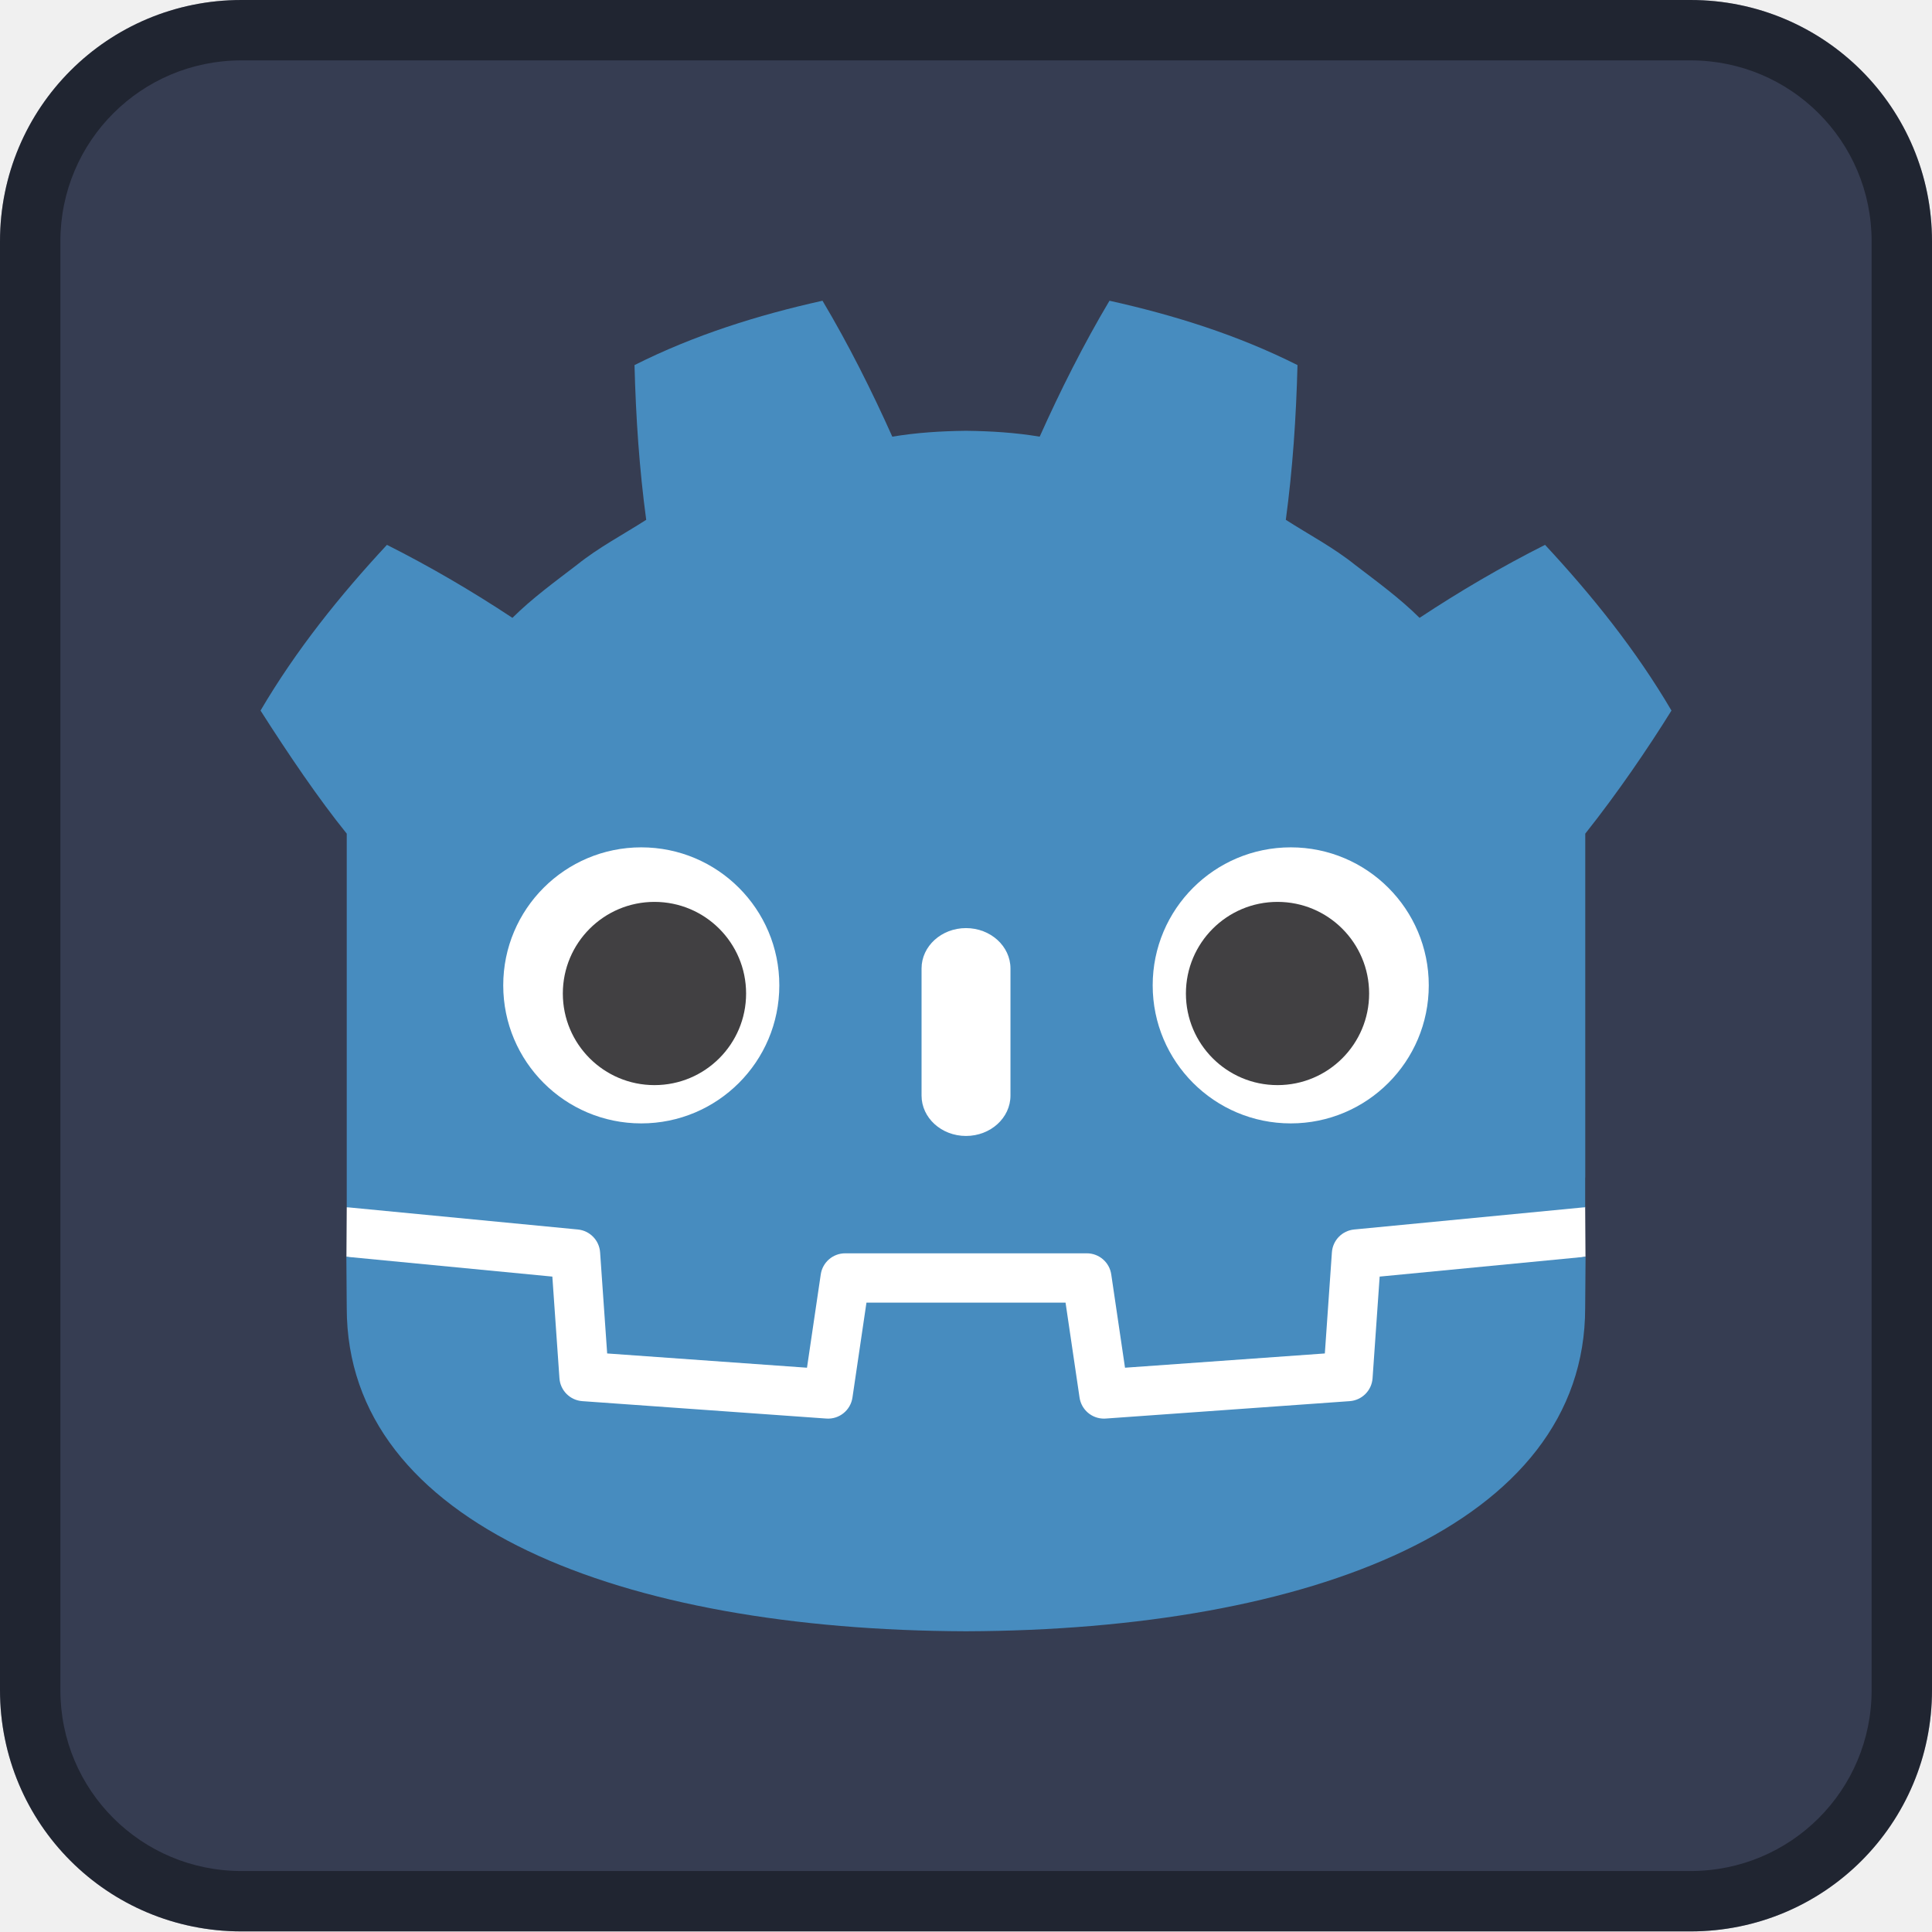
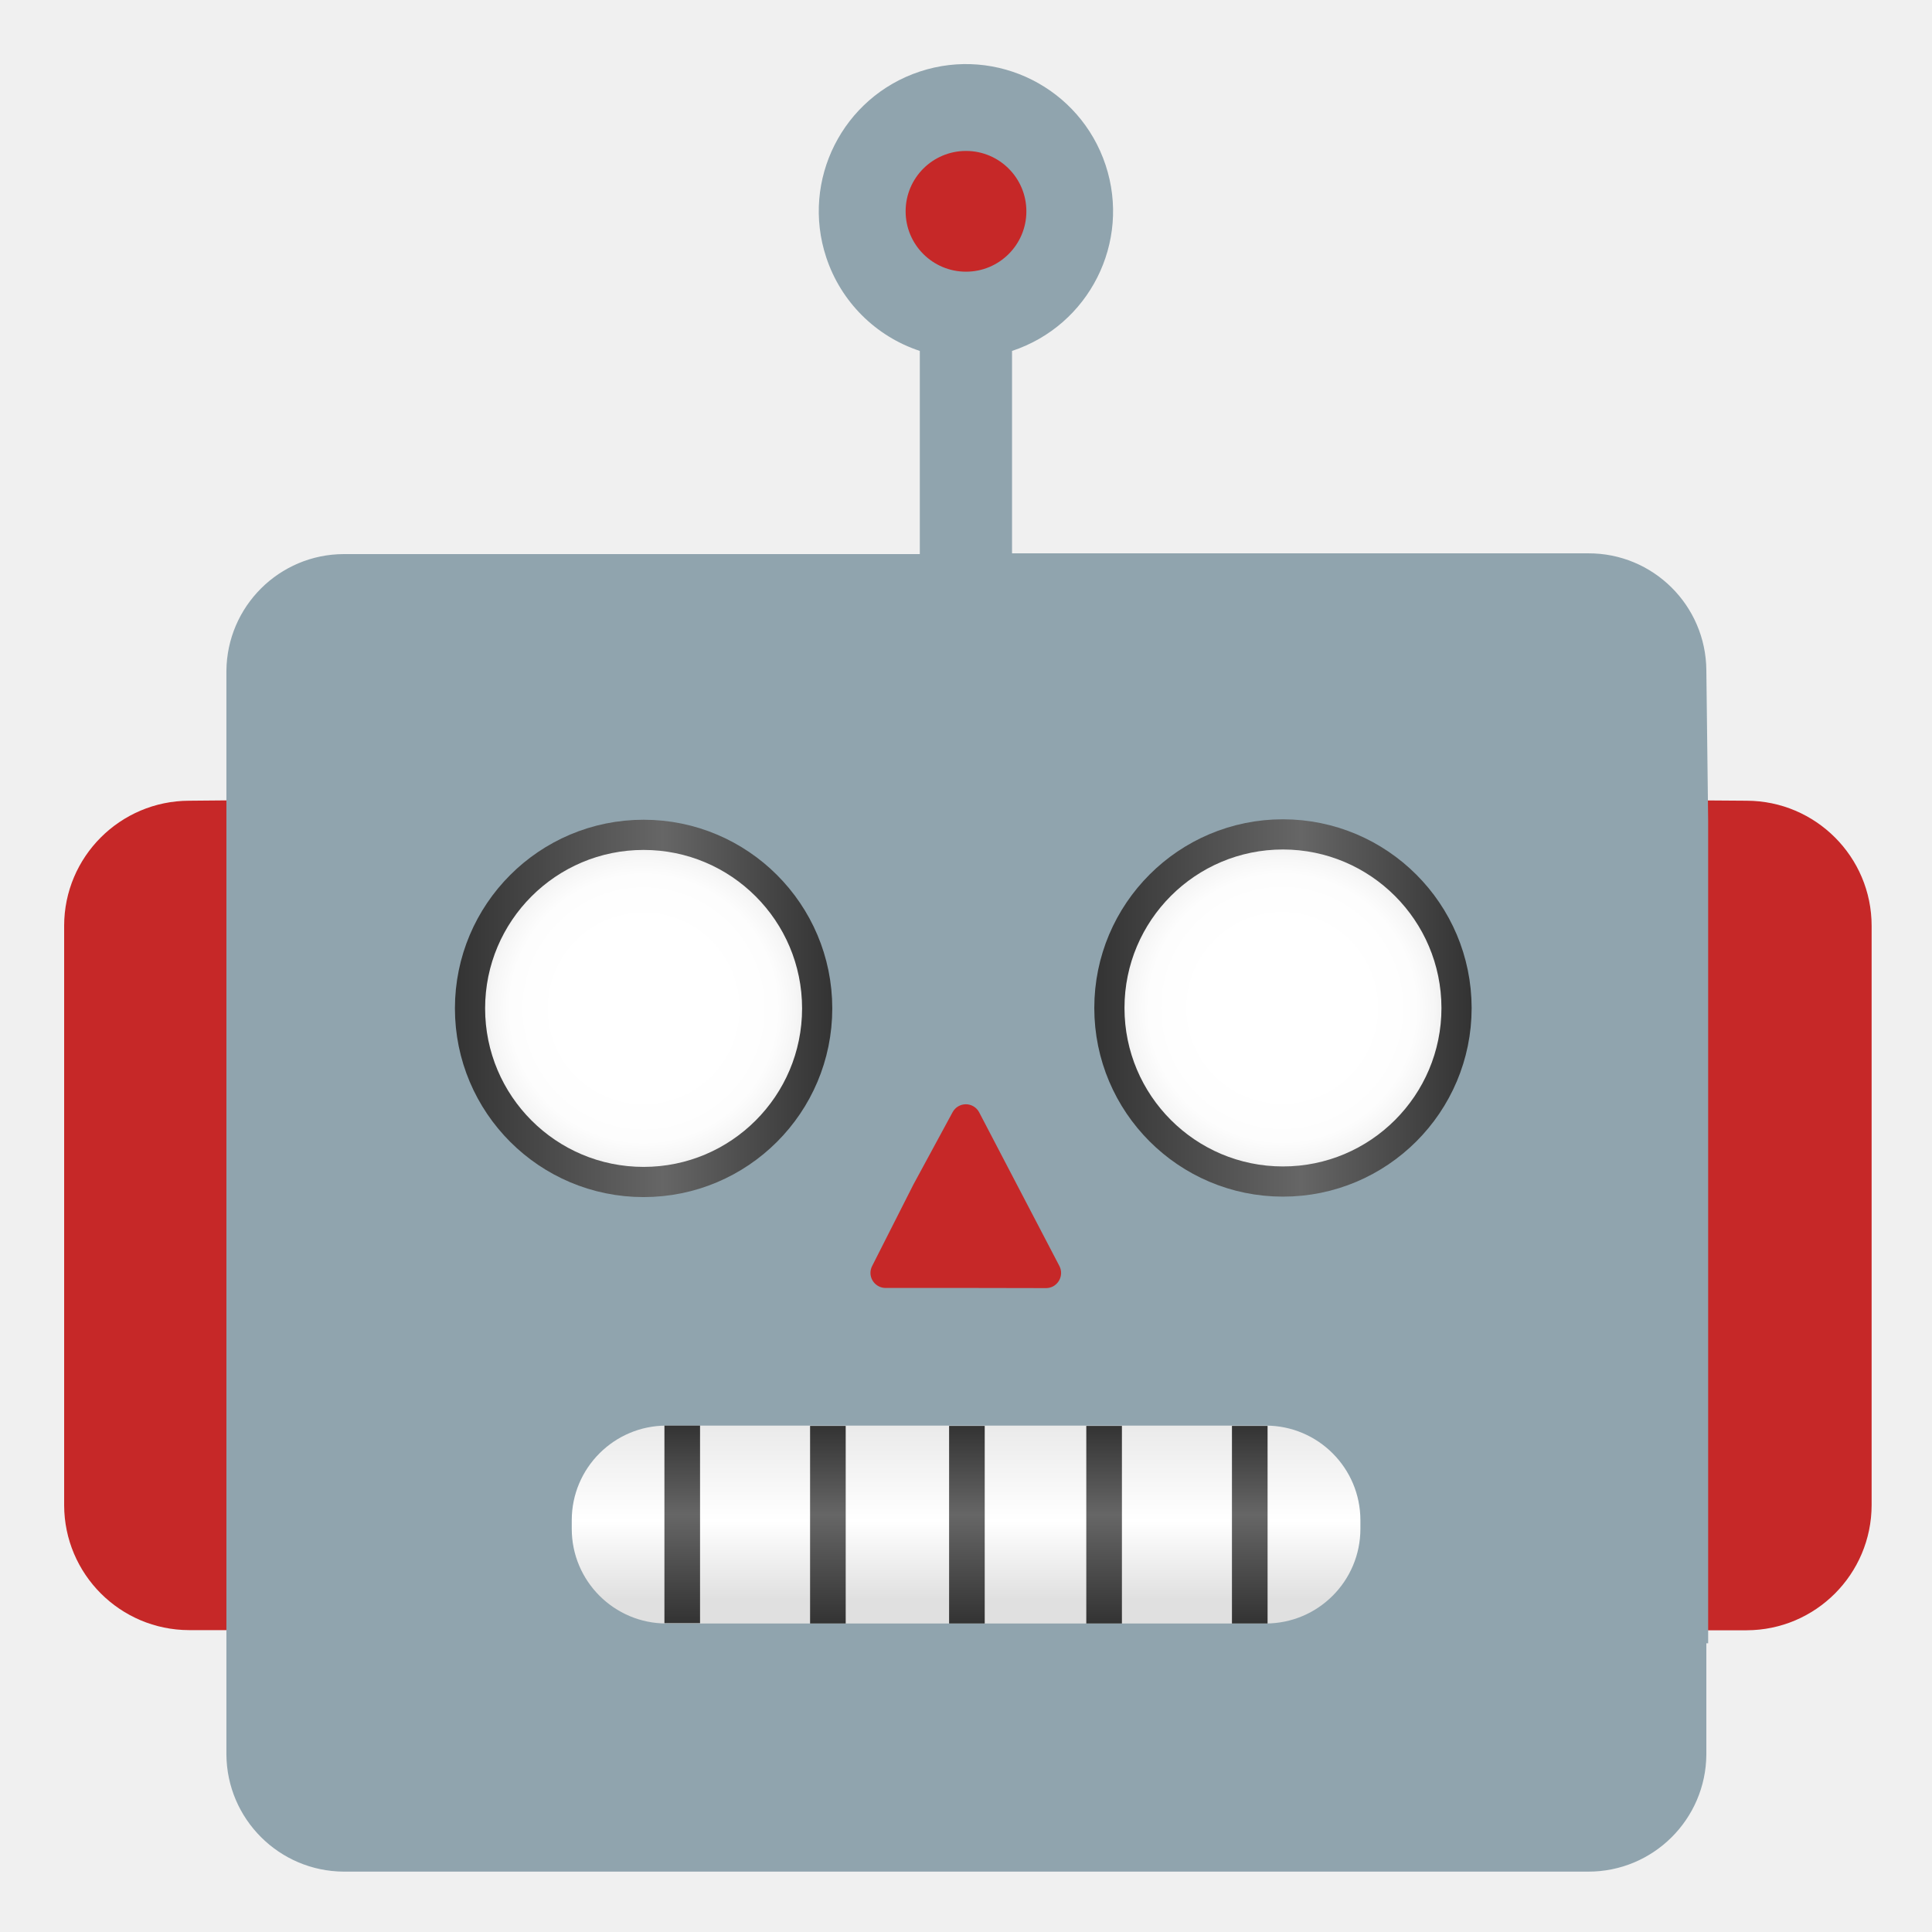
- <svg xmlns="http://www.w3.org/2000/svg" height="128" width="128">
-   <g transform="translate(32 32)">
-     <path d="m-16-32c-8.86 0-16 7.13-16 15.99v95.98c0 8.86 7.13 15.99 16 15.99h96c8.86 0 16-7.13 16-15.99v-95.98c0-8.85-7.14-15.99-16-15.99z" fill="#363d52" />
-     <path d="m-16-32c-8.86 0-16 7.13-16 15.99v95.98c0 8.86 7.13 15.99 16 15.99h96c8.86 0 16-7.13 16-15.99v-95.98c0-8.85-7.14-15.99-16-15.99zm0 4h96c6.64 0 12 5.35 12 11.99v95.98c0 6.64-5.35 11.99-12 11.99h-96c-6.64 0-12-5.35-12-11.99v-95.98c0-6.64 5.36-11.99 12-11.99z" fill-opacity=".4" />
-   </g>
-   <g stroke-width="9.927" transform="matrix(.1007308 0 0 .1007308 12.42592 2.256365)">
-     <path d="m0 0s-.325 1.994-.515 1.976l-36.182-3.491c-2.879-.278-5.115-2.574-5.317-5.459l-.994-14.247-27.992-1.997-1.904 12.912c-.424 2.872-2.932 5.037-5.835 5.037h-38.188c-2.902 0-5.41-2.165-5.834-5.037l-1.905-12.912-27.992 1.997-.994 14.247c-.202 2.886-2.438 5.182-5.317 5.46l-36.2 3.49c-.187.018-.324-1.978-.511-1.978l-.049-7.83 30.658-4.944 1.004-14.374c.203-2.91 2.551-5.263 5.463-5.472l38.551-2.75c.146-.01.29-.016.434-.016 2.897 0 5.401 2.166 5.825 5.038l1.959 13.286h28.005l1.959-13.286c.423-2.871 2.93-5.037 5.831-5.037.142 0 .284.005.423.015l38.556 2.75c2.911.209 5.26 2.562 5.463 5.472l1.003 14.374 30.645 4.966z" fill="#fff" transform="matrix(4.162611 0 0 -4.162611 919.2406 771.6719)" />
-     <path d="m0 0v-47.514-6.035-5.492c.108-.001.216-.005.323-.015l36.196-3.49c1.896-.183 3.382-1.709 3.514-3.609l1.116-15.978 31.574-2.253 2.175 14.747c.282 1.912 1.922 3.329 3.856 3.329h38.188c1.933 0 3.573-1.417 3.855-3.329l2.175-14.747 31.575 2.253 1.115 15.978c.133 1.9 1.618 3.425 3.514 3.609l36.182 3.49c.107.01.214.014.322.015v4.711l.015.005v54.325c5.097 6.416 9.923 13.494 13.621 19.449-5.651 9.62-12.575 18.217-19.976 26.182-6.864-3.455-13.531-7.369-19.828-11.534-3.151 3.132-6.7 5.694-10.186 8.372-3.425 2.751-7.285 4.768-10.946 7.118 1.09 8.117 1.629 16.108 1.846 24.448-9.446 4.754-19.519 7.906-29.708 10.17-4.068-6.837-7.788-14.241-11.028-21.479-3.842.642-7.702.88-11.567.926v.006c-.027 0-.052-.006-.075-.006-.024 0-.049.006-.073.006v-.006c-3.872-.046-7.729-.284-11.572-.926-3.238 7.238-6.956 14.642-11.03 21.479-10.184-2.264-20.258-5.416-29.703-10.17.216-8.34.755-16.331 1.848-24.448-3.668-2.35-7.523-4.367-10.949-7.118-3.481-2.678-7.036-5.24-10.188-8.372-6.297 4.165-12.962 8.079-19.828 11.534-7.401-7.965-14.321-16.562-19.974-26.182 4.443-6.974 9.208-13.983 13.621-19.449z" fill="#478cbf" transform="matrix(4.162611 0 0 -4.162611 104.6989 525.907)" />
-     <path d="m0 0-1.121-16.063c-.135-1.936-1.675-3.477-3.611-3.616l-38.555-2.751c-.094-.007-.188-.01-.281-.01-1.916 0-3.569 1.406-3.852 3.33l-2.211 14.994h-31.459l-2.211-14.994c-.297-2.018-2.101-3.469-4.133-3.32l-38.555 2.751c-1.936.139-3.476 1.68-3.611 3.616l-1.121 16.063-32.547 3.138c.015-3.498.06-7.33.06-8.093 0-34.374 43.605-50.896 97.781-51.086h.066.067c54.176.19 97.766 16.712 97.766 51.086 0 .777.047 4.593.063 8.093z" fill="#478cbf" transform="matrix(4.162611 0 0 -4.162611 784.0714 817.2428)" />
-     <path d="m0 0c0-12.052-9.765-21.815-21.813-21.815-12.042 0-21.81 9.763-21.81 21.815 0 12.044 9.768 21.802 21.81 21.802 12.048 0 21.813-9.758 21.813-21.802" fill="#fff" transform="matrix(4.162611 0 0 -4.162611 389.2148 625.671)" />
-     <path d="m0 0c0-7.994-6.479-14.473-14.479-14.473-7.996 0-14.479 6.479-14.479 14.473s6.483 14.479 14.479 14.479c8 0 14.479-6.485 14.479-14.479" fill="#414042" transform="matrix(4.162611 0 0 -4.162611 367.3669 631.0568)" />
-     <path d="m0 0c-3.878 0-7.021 2.858-7.021 6.381v20.081c0 3.52 3.143 6.381 7.021 6.381s7.028-2.861 7.028-6.381v-20.081c0-3.523-3.15-6.381-7.028-6.381" fill="#fff" transform="matrix(4.162611 0 0 -4.162611 511.9934 724.7395)" />
-     <path d="m0 0c0-12.052 9.765-21.815 21.815-21.815 12.041 0 21.808 9.763 21.808 21.815 0 12.044-9.767 21.802-21.808 21.802-12.05 0-21.815-9.758-21.815-21.802" fill="#fff" transform="matrix(4.162611 0 0 -4.162611 634.7871 625.671)" />
-     <path d="m0 0c0-7.994 6.477-14.473 14.471-14.473 8.002 0 14.479 6.479 14.479 14.473s-6.477 14.479-14.479 14.479c-7.994 0-14.471-6.485-14.471-14.479" fill="#414042" transform="matrix(4.162611 0 0 -4.162611 656.6406 631.0568)" />
+ <svg xmlns="http://www.w3.org/2000/svg" width="128px" height="128px" viewBox="0 0 128 128" aria-hidden="true" role="img" class="iconify iconify--noto" preserveAspectRatio="xMidYMid meet" fill="#000000">
+   <g id="SVGRepo_bgCarrier" stroke-width="0" />
+   <g id="SVGRepo_tracerCarrier" stroke-linecap="round" stroke-linejoin="round" />
+   <g id="SVGRepo_iconCarrier">
+     <path d="M12.53 53.05c-4.57.01-8.28 3.72-8.28 8.29v38.38a8.297 8.297 0 0 0 8.28 8.28h5.55V53l-5.55.05z" fill="#c62828"> </path>
+     <path d="M115.72 53.05c4.57.01 8.28 3.72 8.28 8.29v38.38c-.01 4.57-3.71 8.28-8.28 8.29h-5.55v-55l5.55.04z" fill="#c62828"> </path>
+     <path d="M113.17 54.41l-.12-10c-.03-4.3-3.53-7.77-7.83-7.75H67.05V23.25c5.11-1.69 7.89-7.2 6.2-12.31c-1.69-5.11-7.2-7.89-12.31-6.2s-7.89 7.2-6.2 12.31a9.743 9.743 0 0 0 6.2 6.2v13.46H22.78c-4.28.01-7.75 3.47-7.78 7.75v71.78c.03 4.28 3.5 7.74 7.78 7.76h82.44c4.3.01 7.8-3.46 7.83-7.76v-7.37h.12V54.41z" fill="#90a4ae"> </path>
+     <path d="M64 18c-2.21 0-4-1.79-4-4s1.79-4 4-4s4 1.79 4 4s-1.79 4-4 4z" fill="#c62828"> </path>
+     <g>
+       <linearGradient id="IconifyId17ecdb2904d178eab19904" gradientUnits="userSpaceOnUse" x1="64.005" y1="22.44" x2="64.005" y2="35.55" gradientTransform="matrix(1 0 0 -1 0 130)">
+         <stop offset=".12" stop-color="#e0e0e0"> </stop>
+         <stop offset=".52" stop-color="#ffffff"> </stop>
+         <stop offset="1" stop-color="#eaeaea"> </stop>
+       </linearGradient>
+       <path d="M44.15 94.45h39.71c3.46 0 6.27 2.81 6.27 6.27v.57c0 3.46-2.81 6.27-6.27 6.27H44.15c-3.46 0-6.27-2.81-6.27-6.27v-.57c0-3.46 2.81-6.27 6.27-6.27z" fill="url(#IconifyId17ecdb2904d178eab19904)"> </path>
+       <linearGradient id="IconifyId17ecdb2904d178eab19905" gradientUnits="userSpaceOnUse" x1="54.85" y1="22.44" x2="54.85" y2="35.53" gradientTransform="matrix(1 0 0 -1 0 130)">
+         <stop offset="0" stop-color="#333"> </stop>
+         <stop offset=".55" stop-color="#666"> </stop>
+         <stop offset="1" stop-color="#333"> </stop>
+       </linearGradient>
+       <path fill="url(#IconifyId17ecdb2904d178eab19905)" d="M53.67 94.47h2.36v13.09h-2.36z"> </path>
+       <linearGradient id="IconifyId17ecdb2904d178eab19906" gradientUnits="userSpaceOnUse" x1="64.06" y1="22.44" x2="64.06" y2="35.53" gradientTransform="matrix(1 0 0 -1 0 130)">
+         <stop offset="0" stop-color="#333"> </stop>
+         <stop offset=".55" stop-color="#666"> </stop>
+         <stop offset="1" stop-color="#333"> </stop>
+       </linearGradient>
+       <path fill="url(#IconifyId17ecdb2904d178eab19906)" d="M62.88 94.47h2.36v13.09h-2.36z"> </path>
+       <linearGradient id="IconifyId17ecdb2904d178eab19907" gradientUnits="userSpaceOnUse" x1="73.15" y1="22.44" x2="73.15" y2="35.53" gradientTransform="matrix(1 0 0 -1 0 130)">
+         <stop offset="0" stop-color="#333"> </stop>
+         <stop offset=".55" stop-color="#666"> </stop>
+         <stop offset="1" stop-color="#333"> </stop>
+       </linearGradient>
+       <path fill="url(#IconifyId17ecdb2904d178eab19907)" d="M71.97 94.47h2.36v13.09h-2.36z"> </path>
+       <linearGradient id="IconifyId17ecdb2904d178eab19908" gradientUnits="userSpaceOnUse" x1="82.8" y1="22.44" x2="82.8" y2="35.53" gradientTransform="matrix(1 0 0 -1 0 130)">
+         <stop offset="0" stop-color="#333"> </stop>
+         <stop offset=".55" stop-color="#666"> </stop>
+         <stop offset="1" stop-color="#333"> </stop>
+       </linearGradient>
+       <path fill="url(#IconifyId17ecdb2904d178eab19908)" d="M81.62 94.47h2.36v13.09h-2.36z"> </path>
+       <linearGradient id="IconifyId17ecdb2904d178eab19909" gradientUnits="userSpaceOnUse" x1="45.2" y1="22.46" x2="45.2" y2="35.55" gradientTransform="matrix(1 0 0 -1 0 130)">
+         <stop offset="0" stop-color="#333"> </stop>
+         <stop offset=".55" stop-color="#666"> </stop>
+         <stop offset="1" stop-color="#333"> </stop>
+       </linearGradient>
+       <path fill="url(#IconifyId17ecdb2904d178eab19909)" d="M44.02 94.45h2.36v13.09h-2.36z"> </path>
+       <g>
+         <path d="M64 85.33h-5.33c-.55 0-1-.45-1-1c0-.16.04-.31.11-.45l2.74-5.41l2.59-4.78a.996.996 0 0 1 1.76 0l2.61 5l2.71 5.19c.25.49.06 1.09-.43 1.35c-.14.07-.29.11-.45.11L64 85.33z" fill="#c62828"> </path>
+       </g>
+       <g>
+         <radialGradient id="IconifyId17ecdb2904d178eab19910" cx="42.64" cy="63.19" r="11.5" gradientTransform="matrix(1 0 0 -1 0 130)" gradientUnits="userSpaceOnUse">
+           <stop offset=".48" stop-color="#ffffff"> </stop>
+           <stop offset=".77" stop-color="#fdfdfd"> </stop>
+           <stop offset=".88" stop-color="#f6f6f6"> </stop>
+           <stop offset=".96" stop-color="#ebebeb"> </stop>
+           <stop offset="1" stop-color="#e0e0e0"> </stop>
+         </radialGradient>
+         <circle cx="42.64" cy="66.81" r="11.5" fill="url(#IconifyId17ecdb2904d178eab19910)"> </circle>
+         <linearGradient id="IconifyId17ecdb2904d178eab19911" gradientUnits="userSpaceOnUse" x1="30.14" y1="63.19" x2="55.14" y2="63.19" gradientTransform="matrix(1 0 0 -1 0 130)">
+           <stop offset="0" stop-color="#333"> </stop>
+           <stop offset=".55" stop-color="#666"> </stop>
+           <stop offset="1" stop-color="#333"> </stop>
+         </linearGradient>
+         <circle cx="42.64" cy="66.81" r="11.5" fill="none" stroke="url(#IconifyId17ecdb2904d178eab19911)" stroke-width="2" stroke-miterlimit="10"> </circle>
+         <radialGradient id="IconifyId17ecdb2904d178eab19912" cx="84.95" cy="63.22" r="11.5" gradientTransform="matrix(1 0 0 -1 0 130)" gradientUnits="userSpaceOnUse">
+           <stop offset=".48" stop-color="#ffffff"> </stop>
+           <stop offset=".77" stop-color="#fdfdfd"> </stop>
+           <stop offset=".88" stop-color="#f6f6f6"> </stop>
+           <stop offset=".96" stop-color="#ebebeb"> </stop>
+           <stop offset="1" stop-color="#e0e0e0"> </stop>
+         </radialGradient>
+         <path d="M85 55.28c-6.35 0-11.5 5.15-11.5 11.5s5.15 11.5 11.5 11.5s11.5-5.15 11.5-11.5c-.01-6.35-5.15-11.49-11.5-11.5z" fill="url(#IconifyId17ecdb2904d178eab19912)"> </path>
+         <linearGradient id="IconifyId17ecdb2904d178eab19913" gradientUnits="userSpaceOnUse" x1="72.45" y1="63.22" x2="97.45" y2="63.22" gradientTransform="matrix(1 0 0 -1 0 130)">
+           <stop offset="0" stop-color="#333"> </stop>
+           <stop offset=".55" stop-color="#666"> </stop>
+           <stop offset="1" stop-color="#333"> </stop>
+         </linearGradient>
+         <path d="M85 55.28c-6.35 0-11.5 5.15-11.5 11.5s5.15 11.5 11.5 11.5s11.5-5.15 11.5-11.5h0c-.01-6.35-5.15-11.49-11.5-11.5z" fill="none" stroke="url(#IconifyId17ecdb2904d178eab19913)" stroke-width="2" stroke-miterlimit="10"> </path>
+       </g>
+     </g>
  </g>
</svg>
